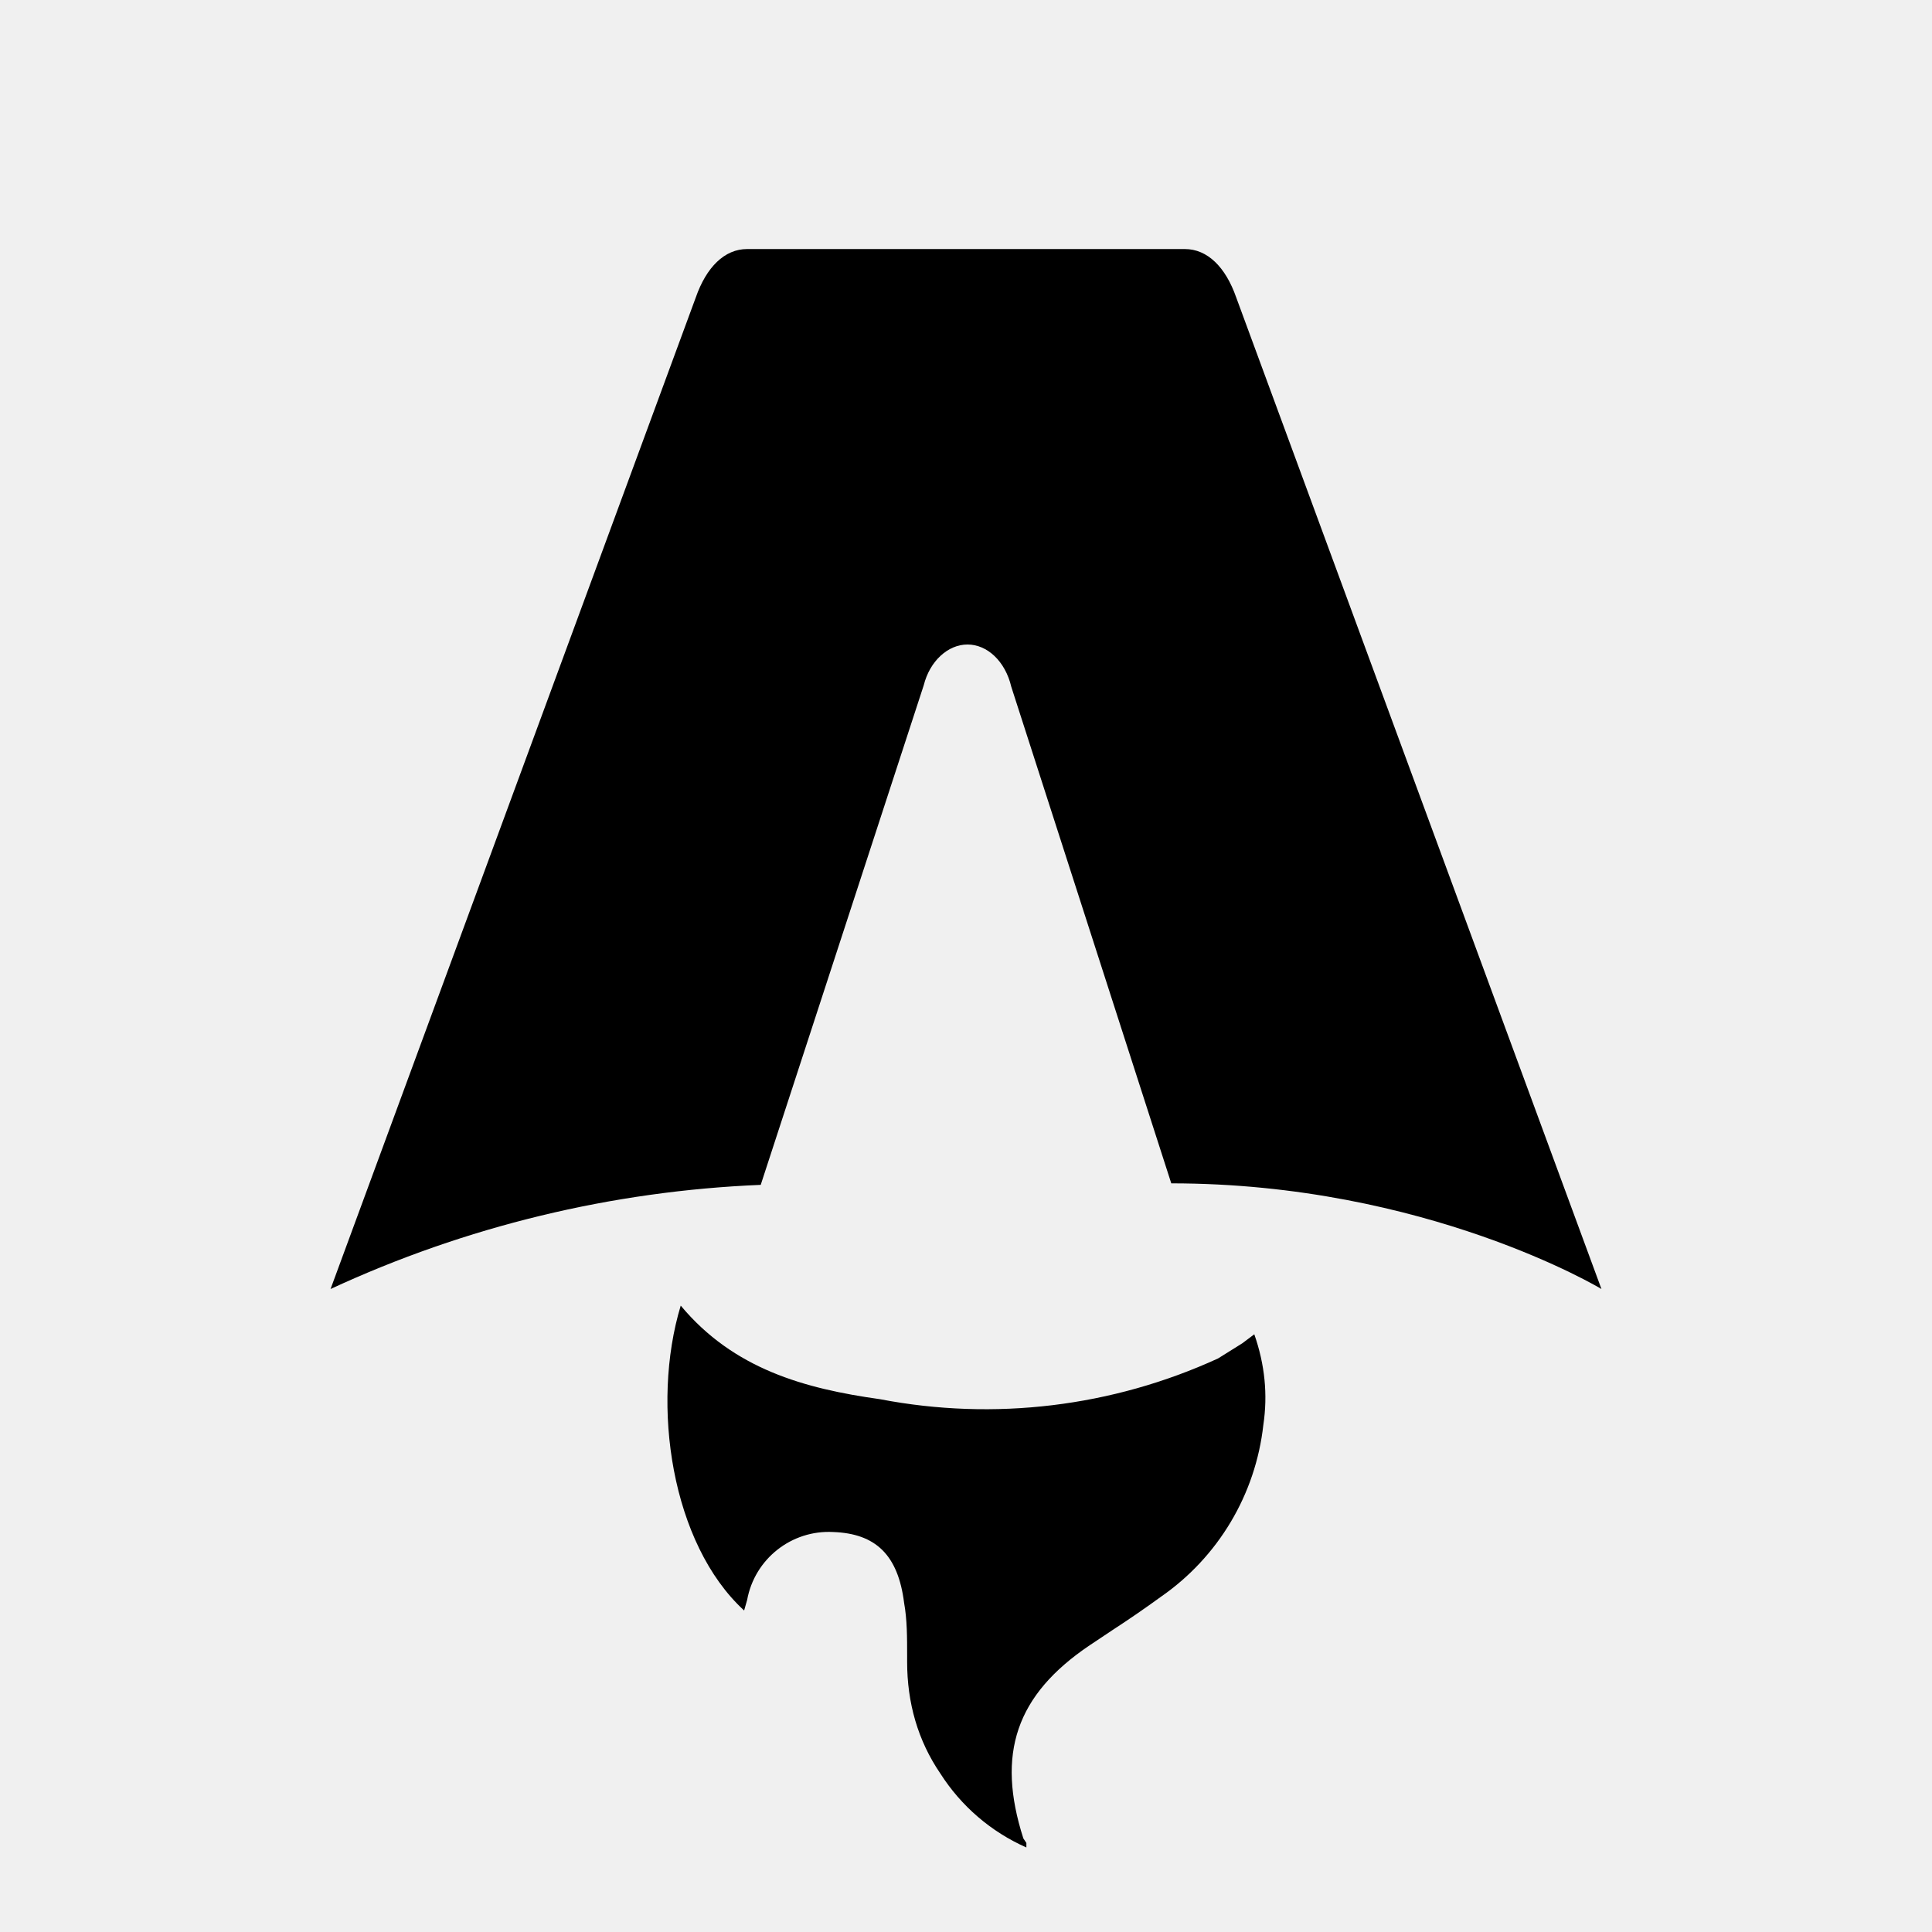
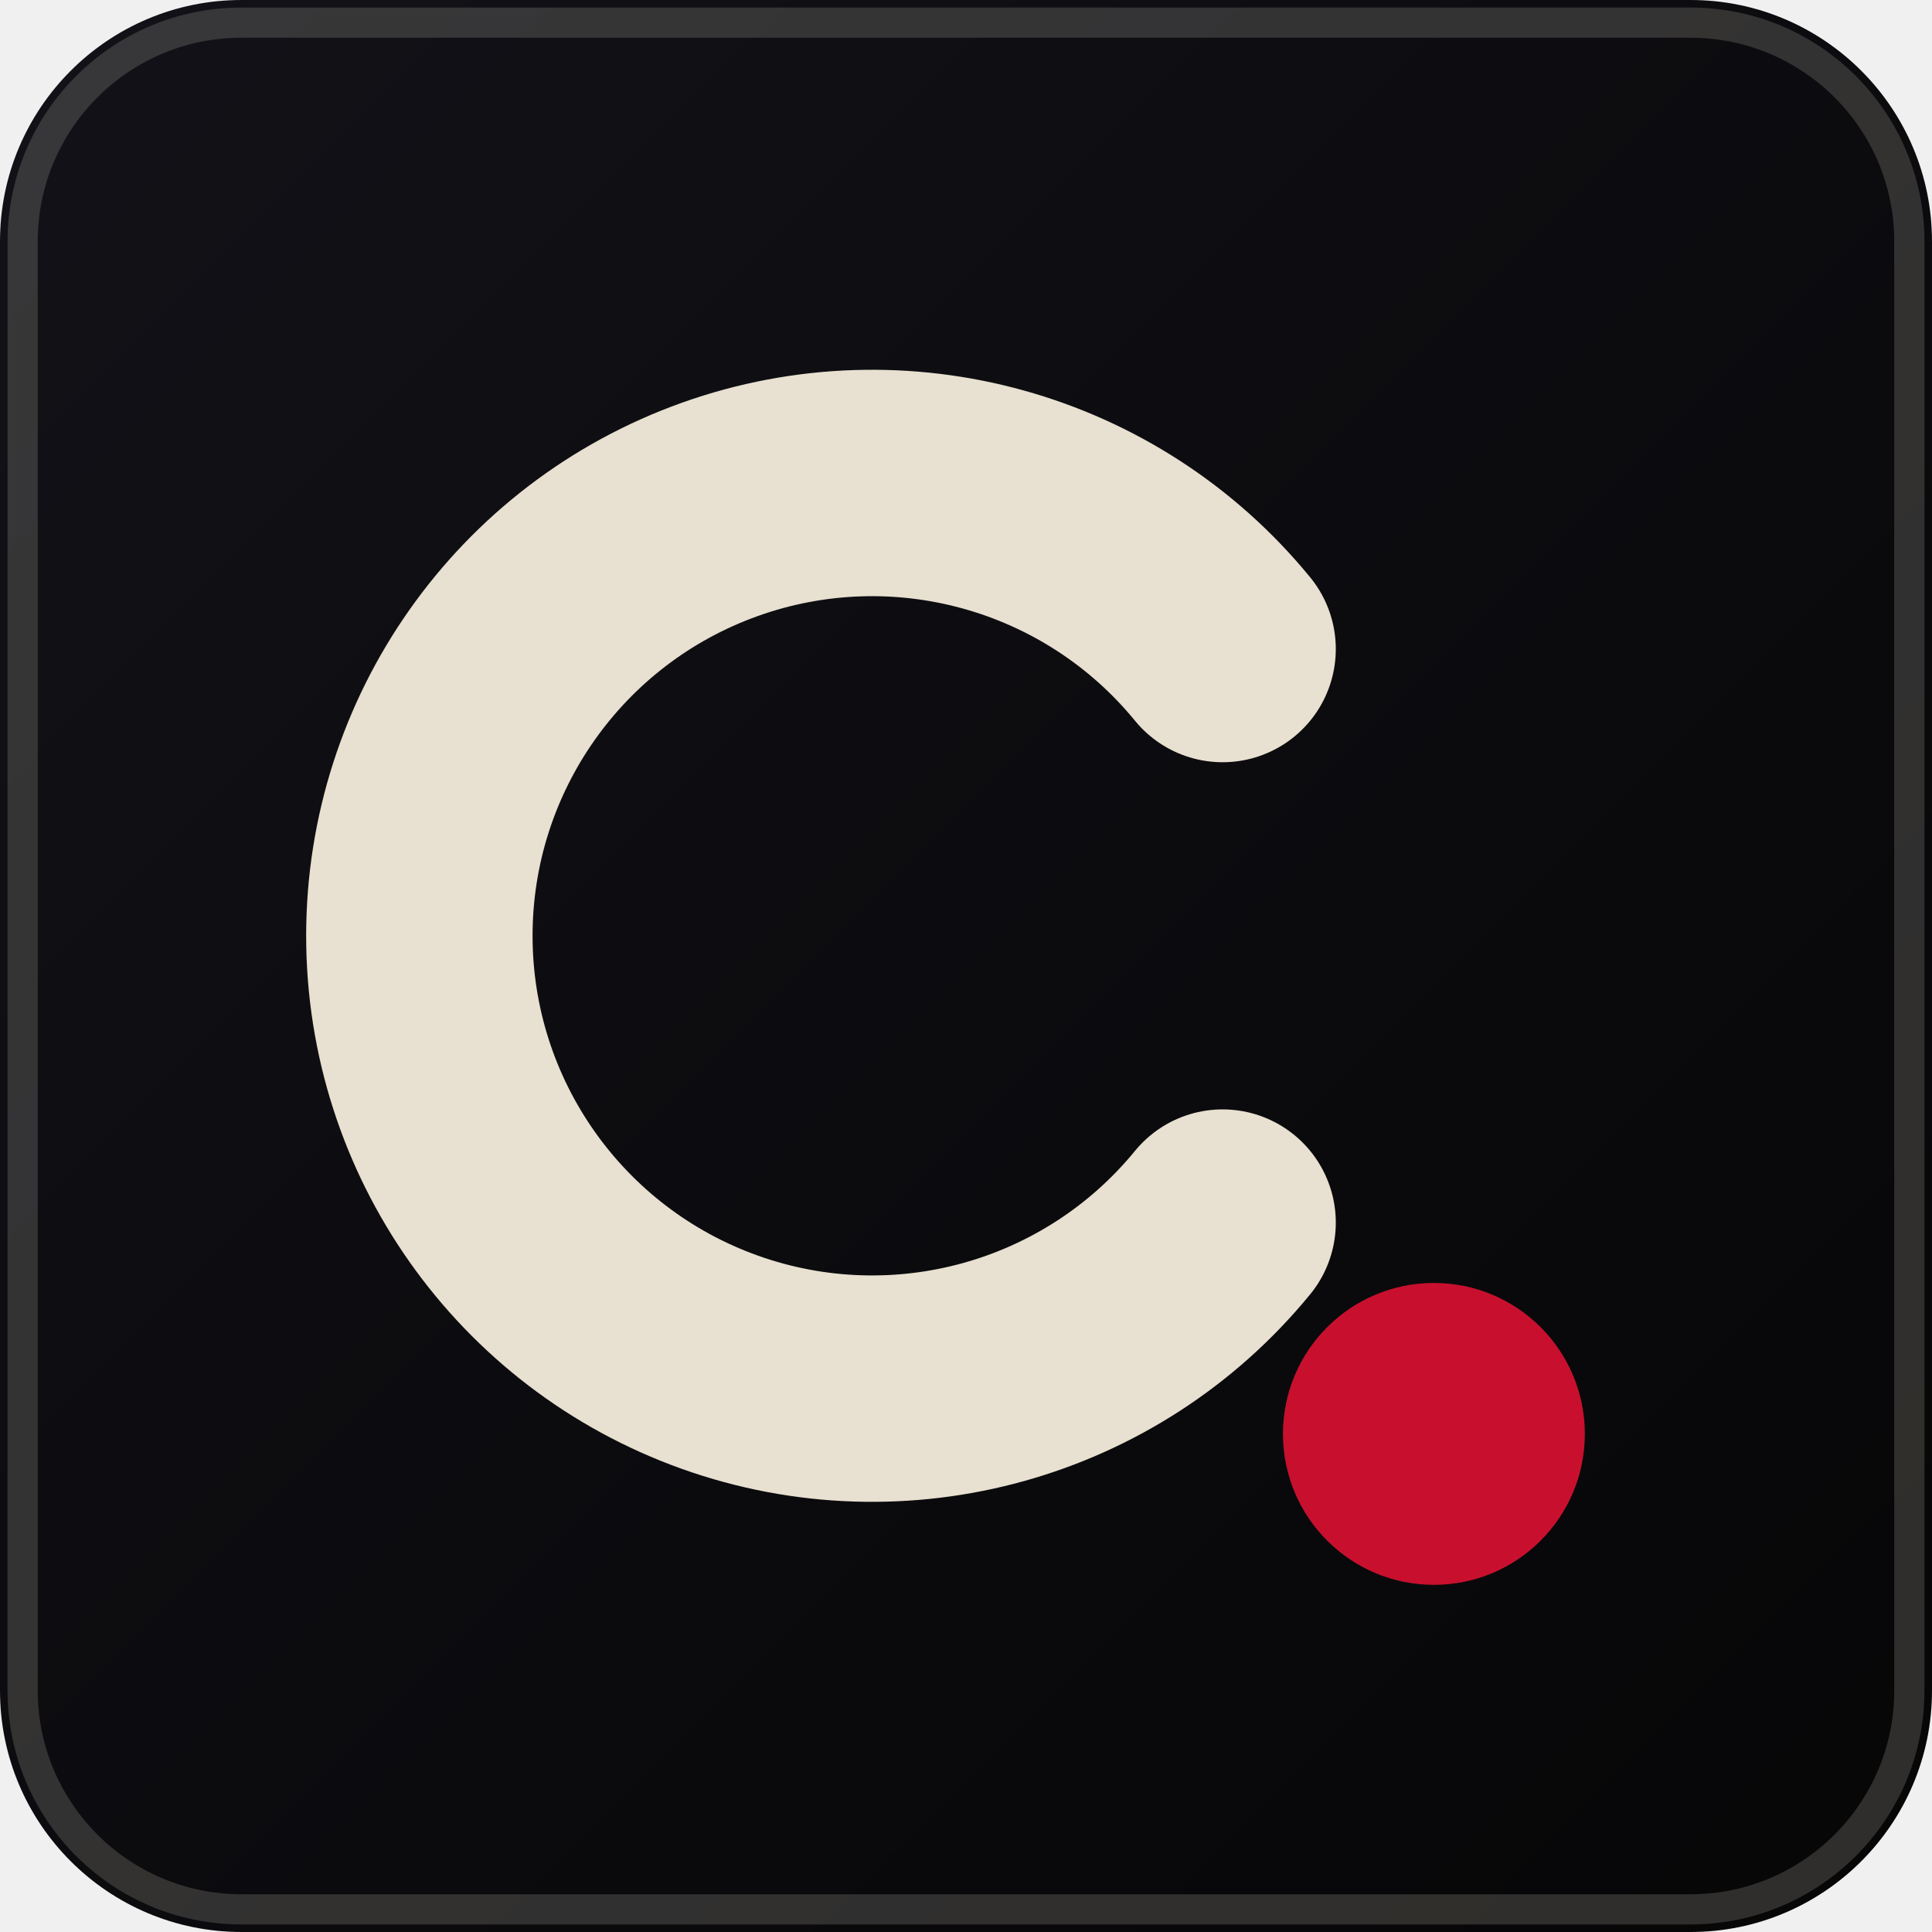
- <svg xmlns="http://www.w3.org/2000/svg" fill="none" viewBox="0 0 128 128">
-   <path d="M50.4 78.5a75.1 75.1 0 0 0-28.5 6.9l24.2-65.7c.7-2 1.9-3.2 3.4-3.2h29c1.5 0 2.7 1.2 3.4 3.2l24.2 65.7s-11.6-7-28.5-7L67 45.5c-.4-1.7-1.6-2.8-2.9-2.8-1.3 0-2.5 1.1-2.9 2.7L50.4 78.5Zm-1.1 28.2Zm-4.2-20.2c-2 6.6-.6 15.8 4.2 20.2a17.5 17.5 0 0 1 .2-.7 5.5 5.5 0 0 1 5.7-4.5c2.8.1 4.3 1.5 4.7 4.7.2 1.1.2 2.3.2 3.5v.4c0 2.7.7 5.2 2.2 7.4a13 13 0 0 0 5.7 4.9v-.3l-.2-.3c-1.8-5.6-.5-9.5 4.4-12.8l1.5-1a73 73 0 0 0 3.2-2.2 16 16 0 0 0 6.8-11.4c.3-2 .1-4-.6-6l-.8.6-1.6 1a37 37 0 0 1-22.4 2.7c-5-.7-9.7-2-13.2-6.2Z" />
-   <style>
-         path { fill: #000; }
-         @media (prefers-color-scheme: dark) {
-             path { fill: #FFF; }
-         }
-     </style>
+ <svg xmlns="http://www.w3.org/2000/svg" viewBox="0 0 128 128">
+   <defs>
+     <linearGradient id="cbg" x1="0" y1="0" x2="1" y2="1">
+       <stop offset="0" stop-color="#121218" />
+       <stop offset="1" stop-color="#060607" />
+     </linearGradient>
+   </defs>
+   <rect width="128" height="128" rx="16" fill="url(#cbg)" />
+   <rect x="1.5" y="1.5" width="125" height="125" rx="14.5" fill="none" stroke="#e8e0d0" stroke-opacity="0.18" stroke-width="2" />
+   <path d="M 81 43 A 30 30 0 1 0 81 81" fill="none" stroke="#e8e0d0" stroke-width="15" stroke-linecap="round" />
+   <circle cx="95" cy="95" r="10" fill="#c8102e" />
</svg>
